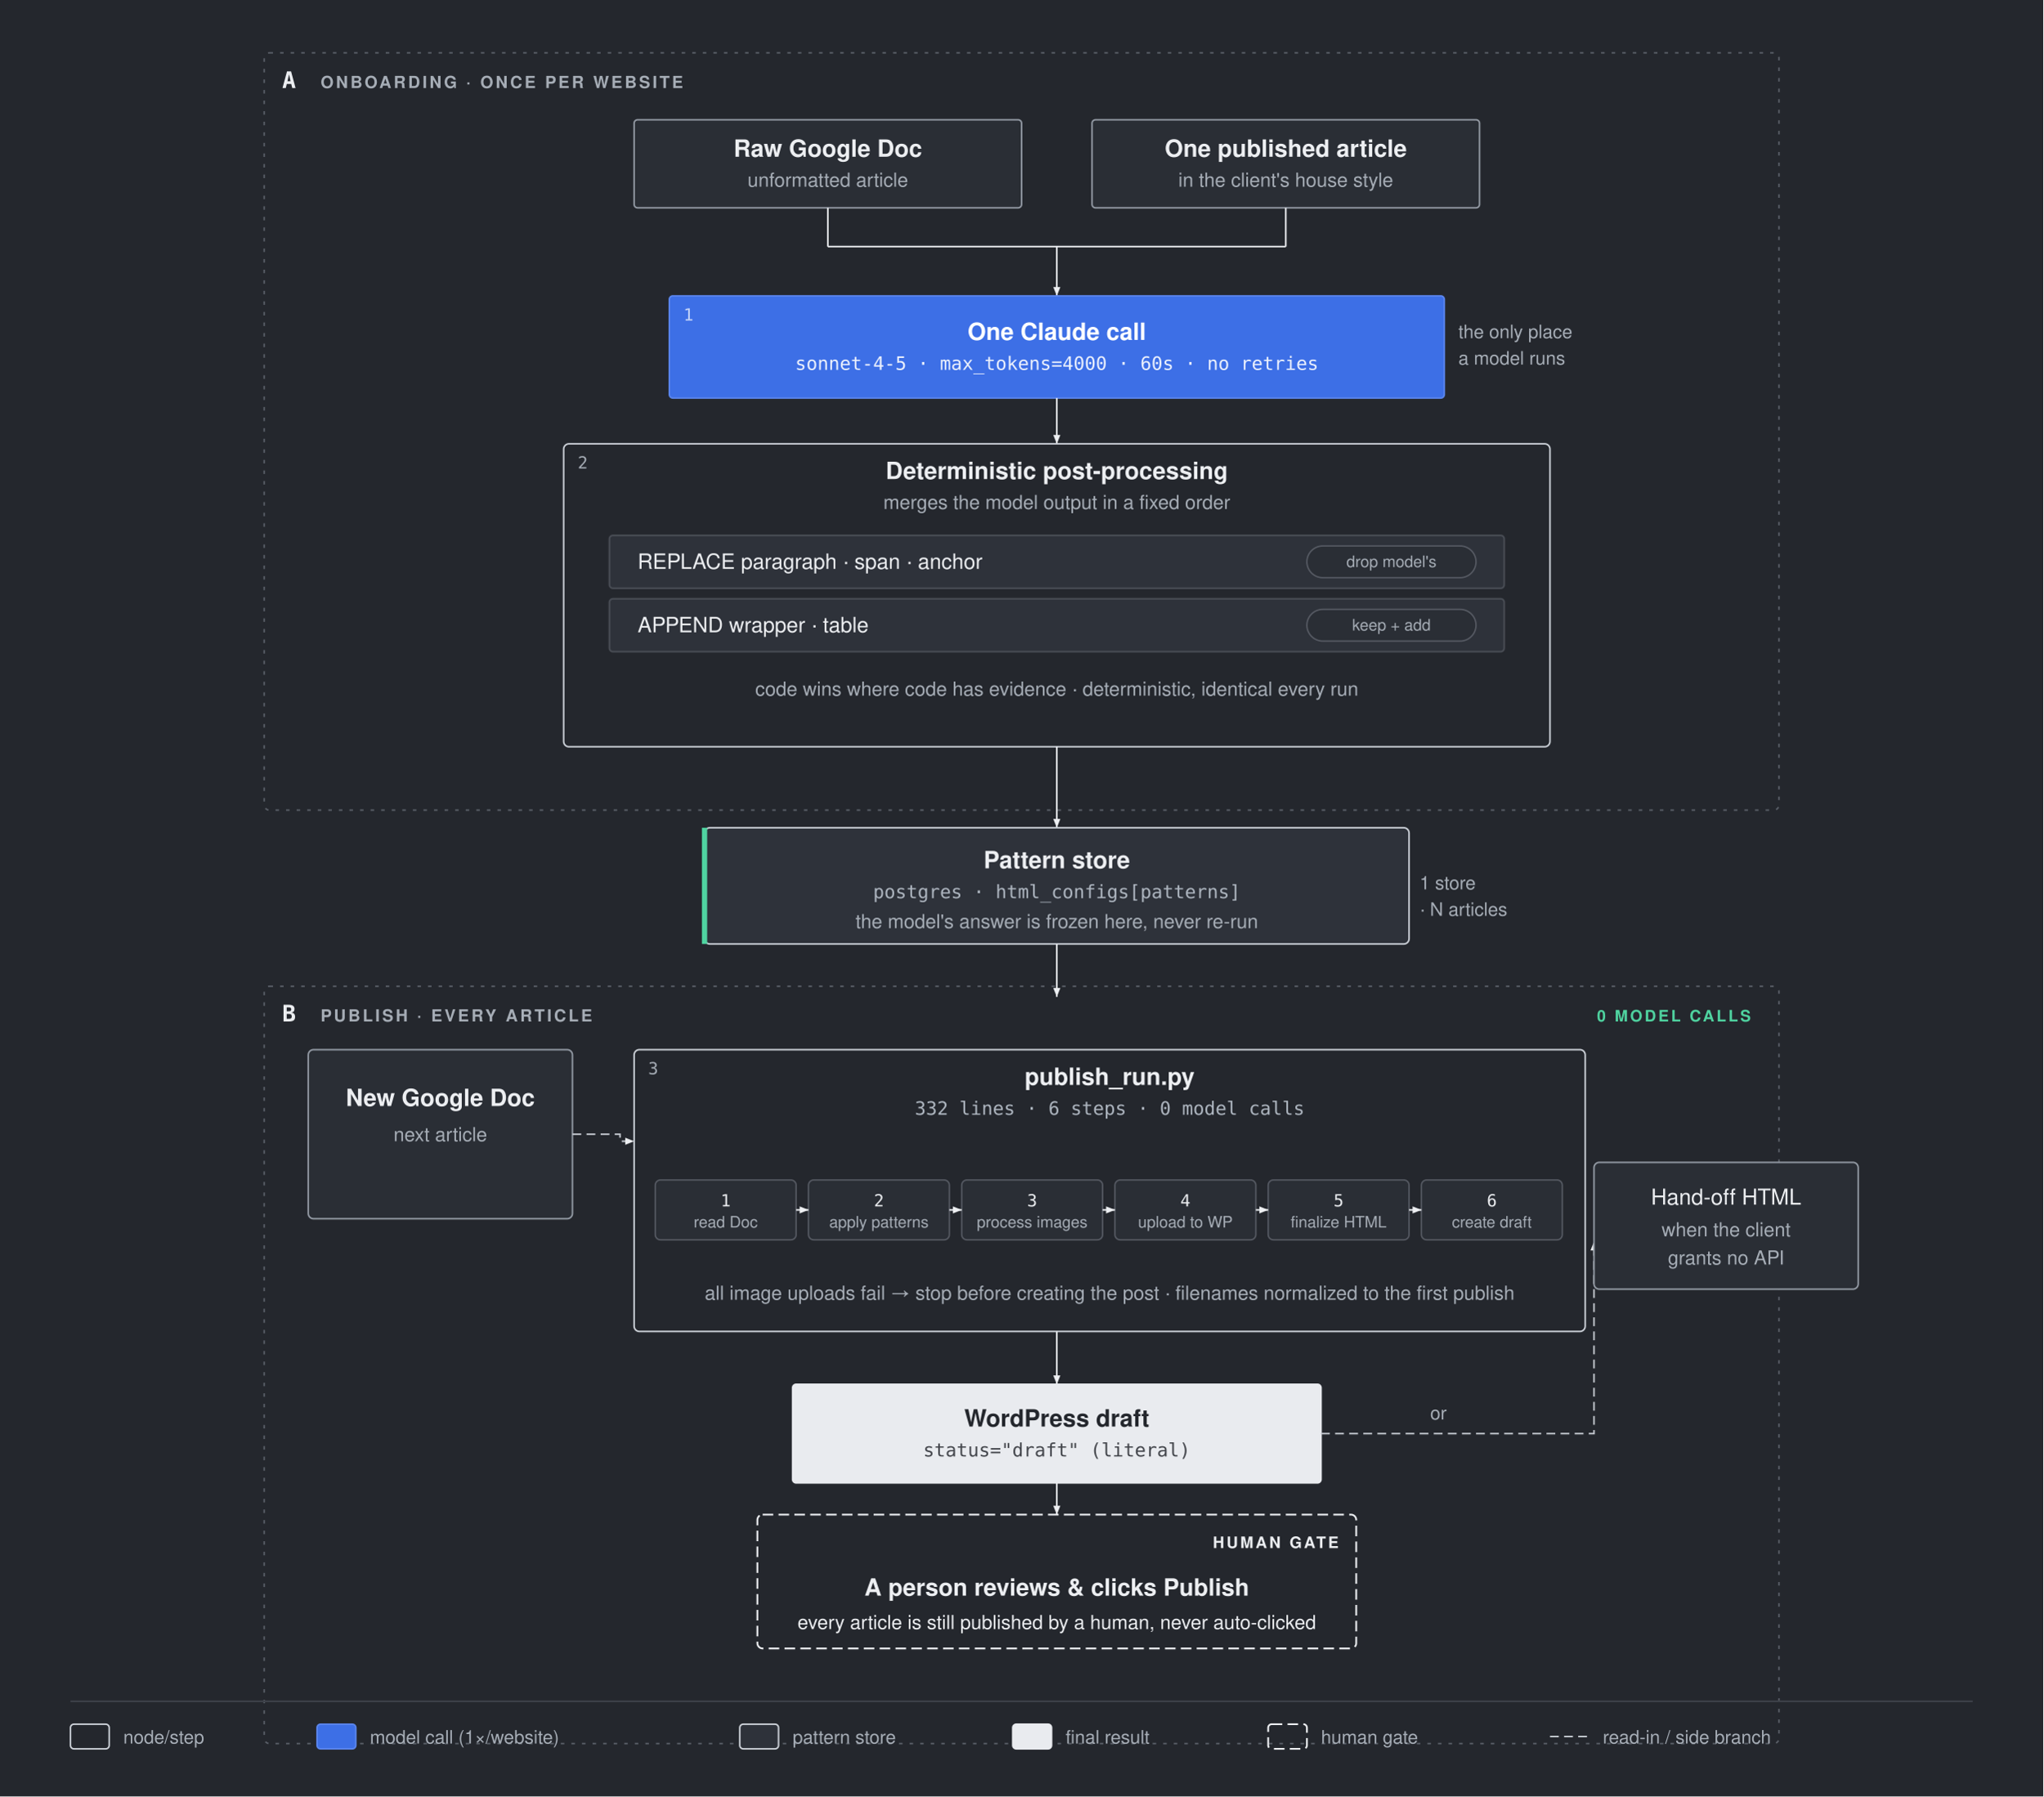
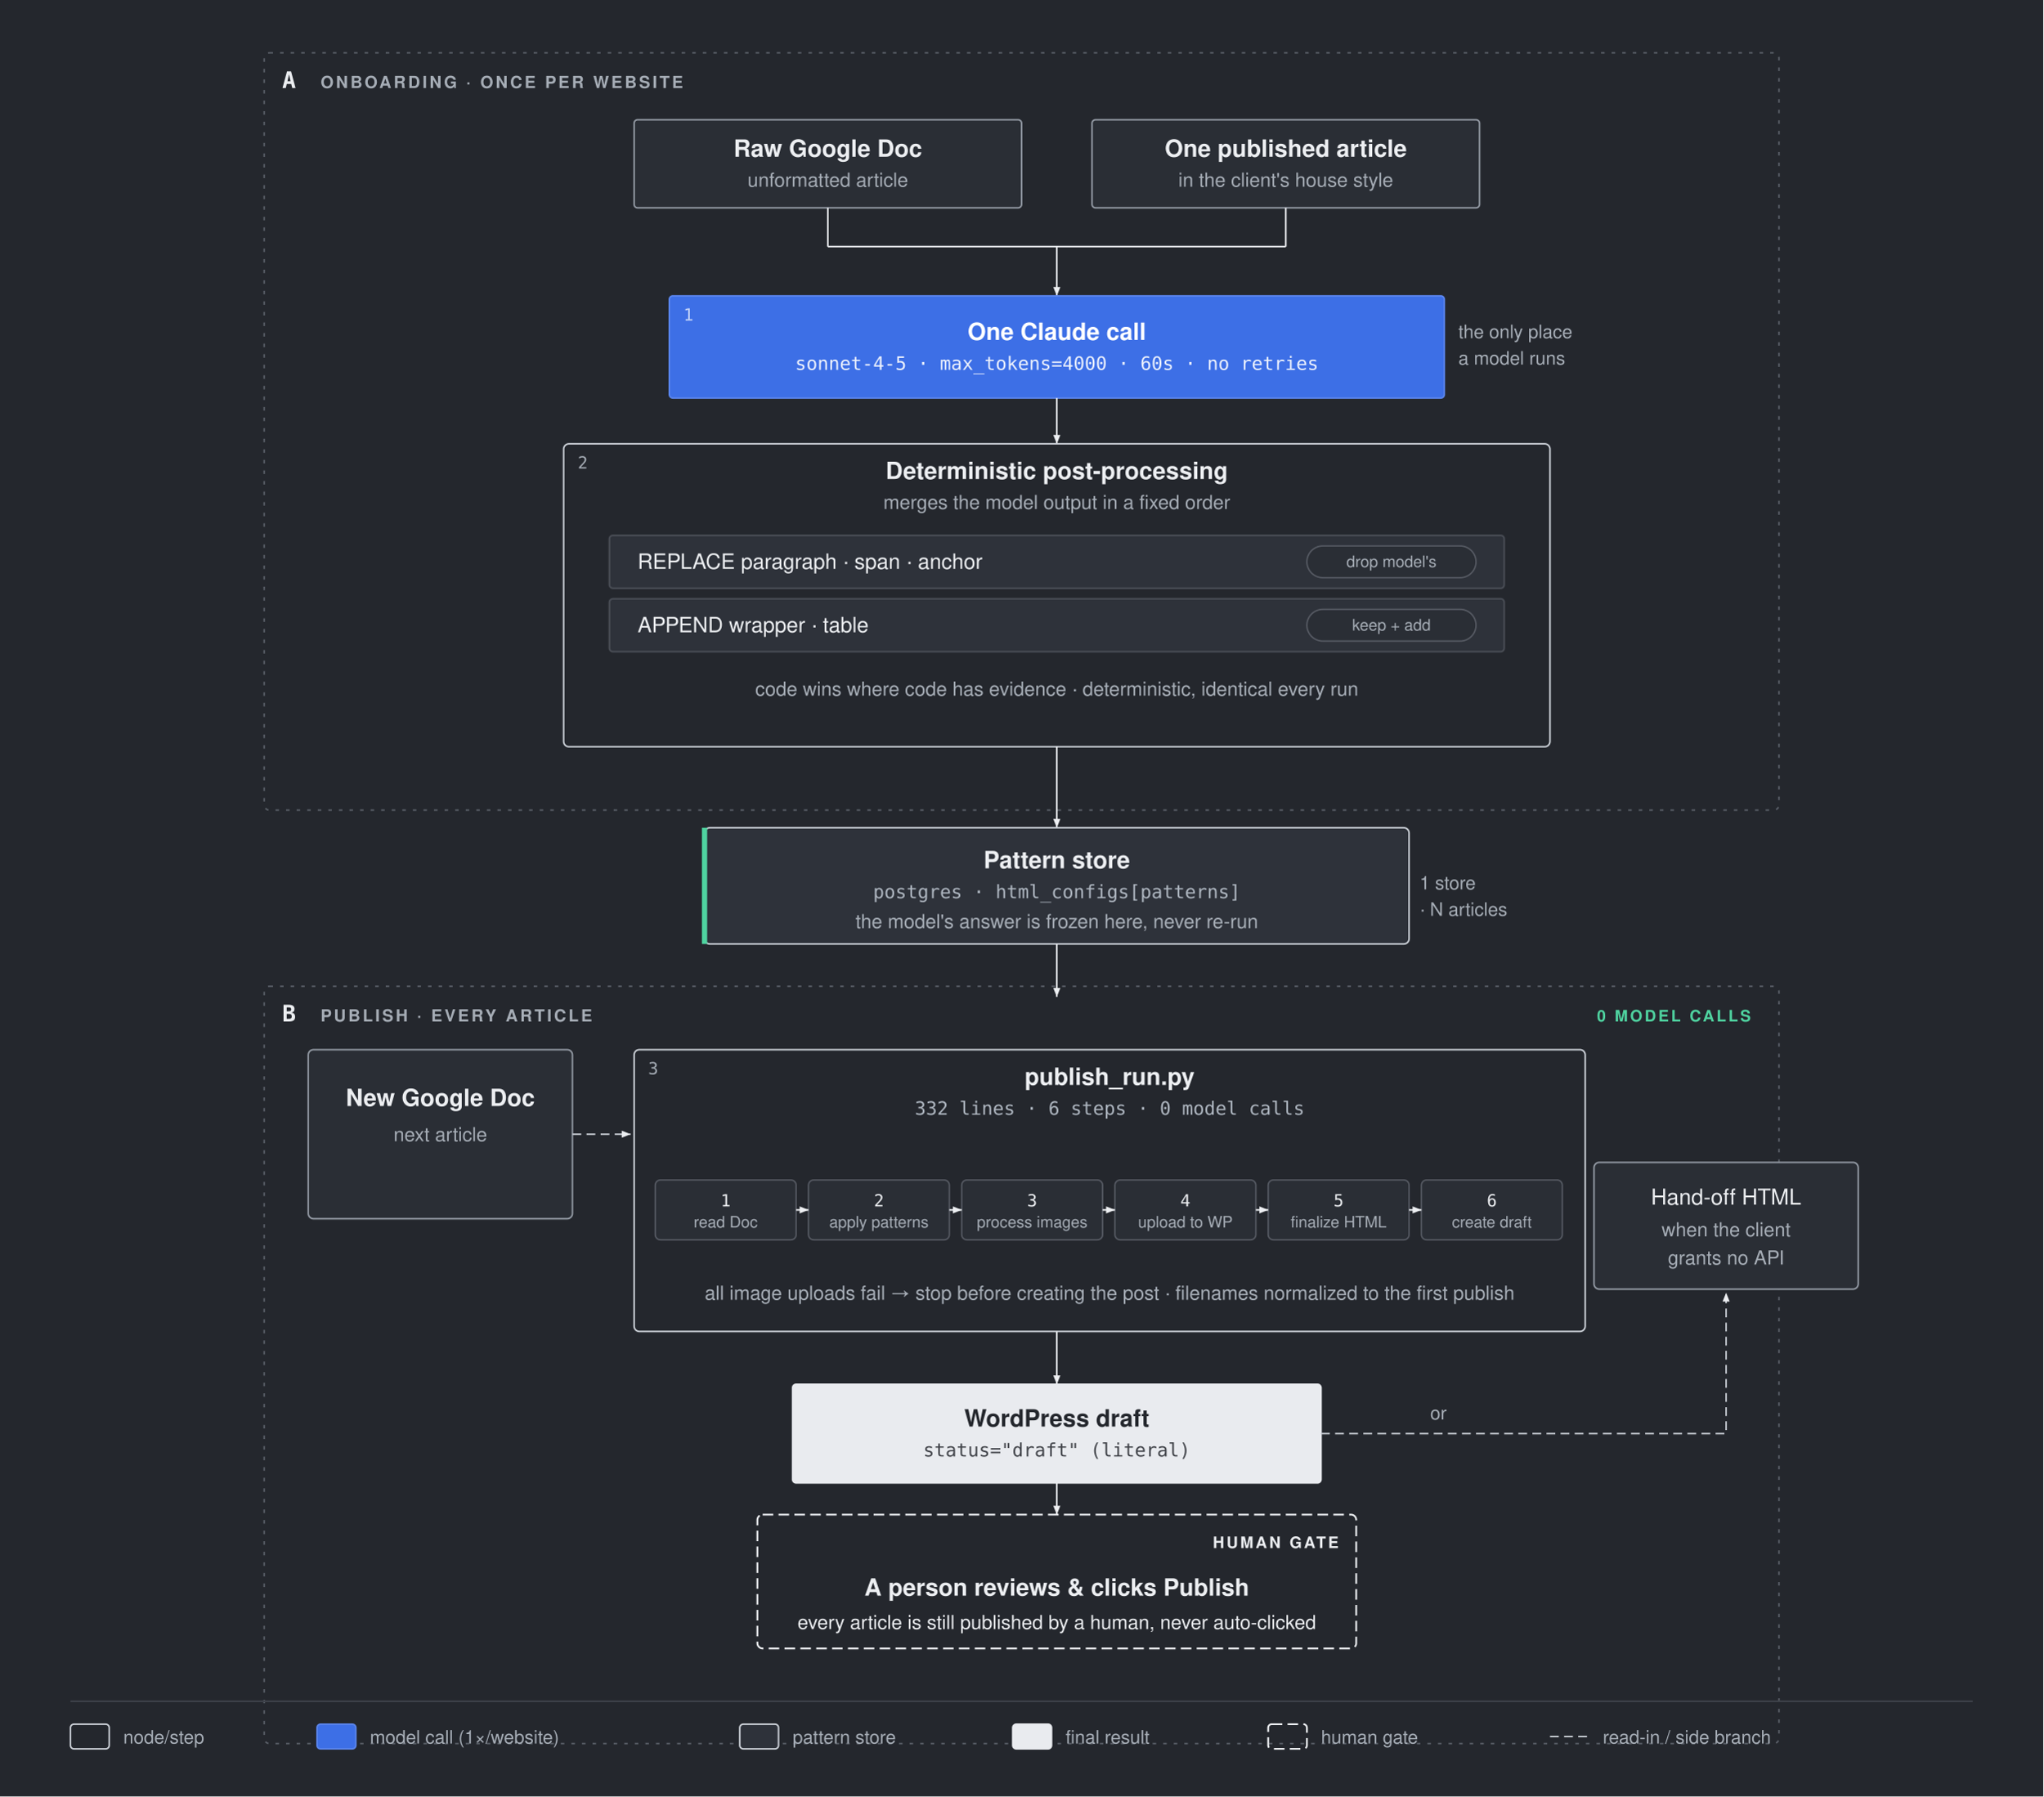
<svg xmlns="http://www.w3.org/2000/svg" viewBox="0 0 1160 1020" width="1160" height="1020" role="img" aria-label="Publishing agent architecture: one onboarding model call, frozen pattern store, zero-model publish">
  <style>
      text{font-family:'Helvetica Neue',Helvetica,Arial,sans-serif}
      .n{fill:#24272D;stroke:#CBD0D7;stroke-width:.9}
      .sunk{fill:#2E323A;stroke:#CBD0D7;stroke-width:.9}
      .in{fill:#2A2E35;stroke:#9198A2;stroke-width:.9}
      .tot{fill:#E9EBEF;stroke:#E9EBEF;stroke-width:.9}
      .ai{fill:#3D6FE6;stroke:#5A85EC;stroke-width:.9}
      .row{fill:#2E323A;stroke:#474B53;stroke-width:1}
      .chip{fill:#2A2E35;stroke:#565A63;stroke-width:.8}
      .ln{stroke:#ECEEF1;stroke-width:.9;fill:none}
      .lnv{stroke:#C2C7CE;stroke-width:.9;stroke-dasharray:5 3;fill:none}
      .rule{stroke:#3C4048;stroke-width:1}
      .lbb{font-size:13.5px;font-weight:700;fill:#ECEEF1;text-anchor:middle}
      .lb{font-size:12.5px;fill:#ECEEF1;text-anchor:middle}
      .lbs{font-size:11px;fill:#A6ADB6;text-anchor:middle}
      .lbl{font-size:12px;fill:#ECEEF1;text-anchor:start}
      .mono{font-family:'JetBrains Mono','SFMono-Regular',Consolas,monospace;font-size:10.5px;fill:#AEB6C0;text-anchor:middle}
      .lbbi{font-size:13.5px;font-weight:700;fill:#FFFFFF;text-anchor:middle}
      .toti{font-size:13.5px;font-weight:700;fill:#24272D;text-anchor:middle}
      .monoi{font-family:'JetBrains Mono','SFMono-Regular',Consolas,monospace;font-size:10.5px;fill:#FFFFFF;opacity:.9;text-anchor:middle}
      .monot{font-family:'JetBrains Mono','SFMono-Regular',Consolas,monospace;font-size:10.5px;fill:#24272D;opacity:.85;text-anchor:middle}
      .idx{font-family:'JetBrains Mono','SFMono-Regular',Consolas,monospace;font-size:9.5px;fill:#A6ADB6;text-anchor:start}
      .idxi{font-family:'JetBrains Mono','SFMono-Regular',Consolas,monospace;font-size:9.5px;fill:#FFFFFF;opacity:.7;text-anchor:start}
      .band{fill:none;stroke:#585D66;stroke-width:.9;stroke-dasharray:2 4}
      .bandn{font-family:'JetBrains Mono','SFMono-Regular',Consolas,monospace;font-size:13px;font-weight:700;fill:#ECEEF1;text-anchor:end}
      .bandt{font-family:'Helvetica Neue',Helvetica,Arial,sans-serif;font-size:9.5px;font-weight:600;letter-spacing:.14em;fill:#A6ADB6}
      .gate{fill:none;stroke:#ECEEF1;stroke-width:1;stroke-dasharray:6 3}
      .gatet{font-family:'Helvetica Neue',Helvetica,Arial,sans-serif;font-size:9px;font-weight:700;letter-spacing:.14em;fill:#ECEEF1}
      .edge1{font-size:10.5px;fill:#A6ADB6;text-anchor:start}
      .ct{font-family:'Helvetica Neue',Helvetica,Arial,sans-serif;font-size:9px;fill:#A6ADB6;text-anchor:middle}
      .cti{font-family:'JetBrains Mono','SFMono-Regular',Consolas,monospace;font-size:9.5px;fill:#ECEEF1;text-anchor:middle}
    </style>
  <rect x="0" y="0" width="1160" height="1020" fill="#24272D" />
  <defs>
    <marker id="ah" viewBox="0 0 10 10" refX="9" refY="5" markerWidth="6.2" markerHeight="6.2" orient="auto-start-reverse">
      <path d="M0,1.4 L9,5 L0,8.6 z" fill="#ECEEF1" />
    </marker>
  </defs>
  <rect class="band" x="150" y="30" width="860" height="430" rx="3" />
  <text class="bandn" x="168" y="50">A</text>
  <text class="bandt" x="182" y="50">ONBOARDING · ONCE PER WEBSITE</text>
  <rect class="in" x="360" y="68" width="220" height="50" rx="2" />
  <text class="lbb" x="470.0" y="89.0">Raw Google Doc</text>
  <text class="lbs" x="470.0" y="106.0">unformatted article</text>
  <rect class="in" x="620" y="68" width="220" height="50" rx="2" />
  <text class="lbb" x="730.0" y="89.0">One published article</text>
  <text class="lbs" x="730.0" y="106.0">in the client's house style</text>
  <line class="ln" x1="470" y1="118" x2="470" y2="140" />
  <line class="ln" x1="730" y1="118" x2="730" y2="140" />
  <line class="ln" x1="470" y1="140" x2="730" y2="140" />
  <line class="ln" x1="600" y1="140" x2="600" y2="168" marker-end="url(#ah)" />
  <rect class="ai" x="380" y="168" width="440" height="58" rx="2" />
  <text class="idxi" x="388" y="182">1</text>
  <text class="lbbi" x="600.0" y="193.0">One Claude call</text>
  <text class="monoi" x="600.0" y="210.0">sonnet-4-5 · max_tokens=4000 · 60s · no retries</text>
  <text class="edge1" x="828" y="192" text-anchor="start">the only place</text>
  <text class="edge1" x="828" y="207" text-anchor="start">a model runs</text>
  <line class="ln" x1="600" y1="226" x2="600" y2="252" marker-end="url(#ah)" />
  <rect class="n" x="320" y="252" width="560" height="172" rx="3" />
  <text class="idx" x="328" y="266">2</text>
  <text class="lbb" x="600" y="272">Deterministic post-processing</text>
  <text class="lbs" x="600" y="289">merges the model output in a fixed order</text>
  <rect class="row" x="346" y="304" width="508" height="30" rx="2" />
  <text class="lbl" x="362" y="323">REPLACE   paragraph · span · anchor</text>
  <rect class="chip" x="742" y="310" width="96" height="18" rx="9" />
  <text class="ct" x="790" y="322">drop model's</text>
  <rect class="row" x="346" y="340" width="508" height="30" rx="2" />
  <text class="lbl" x="362" y="359">APPEND   wrapper · table</text>
  <rect class="chip" x="742" y="346" width="96" height="18" rx="9" />
  <text class="ct" x="790" y="358">keep + add</text>
  <text class="lbs" x="600" y="395">code wins where code has evidence · deterministic, identical every run</text>
  <line class="ln" x1="600" y1="424" x2="600" y2="470" marker-end="url(#ah)" />
  <rect class="sunk" x="400" y="470" width="400" height="66" rx="3" />
  <line x1="400" y1="470" x2="400" y2="536" stroke="#4FD3A0" stroke-width="3" />
  <text class="lbb" x="600" y="493">Pattern store</text>
  <text class="mono" x="600" y="510">postgres · html_configs[patterns]</text>
  <text class="lbs" x="600" y="527">the model's answer is frozen here, never re-run</text>
  <text class="edge1" x="806" y="505" text-anchor="start">1 store</text>
  <text class="edge1" x="806" y="520" text-anchor="start">· N articles</text>
  <line class="ln" x1="600" y1="536" x2="600" y2="566" marker-end="url(#ah)" />
  <rect class="band" x="150" y="560" width="860" height="430" rx="3" />
  <text class="bandn" x="168" y="580">B</text>
  <text class="bandt" x="182" y="580">PUBLISH · EVERY ARTICLE</text>
  <text x="994" y="580" font-family="'Helvetica Neue',Helvetica,Arial,sans-serif" font-size="9px" letter-spacing="0.14em" font-weight="700" fill="#4FD3A0" text-anchor="end">0 MODEL CALLS</text>
  <rect class="in" x="175" y="596" width="150" height="96" rx="3" />
  <text class="lbb" x="250" y="628">New Google Doc</text>
  <text class="lbs" x="250" y="648">next article</text>
-   <path class="lnv" d="M325,644 H352 V648 H360" marker-end="url(#ah)" />
+   <path class="lnv" d="M325,644 H358" marker-end="url(#ah)" />
  <rect class="n" x="360" y="596" width="540" height="160" rx="3" />
  <text class="idx" x="368" y="610">3</text>
  <text class="lbb" x="630" y="616">publish_run.py</text>
  <text class="mono" x="630" y="633">332 lines · 6 steps · 0 model calls</text>
  <rect class="chip" x="372" y="670" width="80" height="34" rx="3" />
  <text class="cti" x="412.0" y="685">1</text>
  <text class="ct" x="412.0" y="697">read Doc</text>
  <rect class="chip" x="459" y="670" width="80" height="34" rx="3" />
  <text class="cti" x="499.0" y="685">2</text>
  <text class="ct" x="499.0" y="697">apply patterns</text>
  <line class="ln" x1="452" y1="687" x2="459" y2="687" marker-end="url(#ah)" />
  <rect class="chip" x="546" y="670" width="80" height="34" rx="3" />
  <text class="cti" x="586.0" y="685">3</text>
  <text class="ct" x="586.0" y="697">process images</text>
  <line class="ln" x1="539" y1="687" x2="546" y2="687" marker-end="url(#ah)" />
  <rect class="chip" x="633" y="670" width="80" height="34" rx="3" />
  <text class="cti" x="673.0" y="685">4</text>
  <text class="ct" x="673.0" y="697">upload to WP</text>
  <line class="ln" x1="626" y1="687" x2="633" y2="687" marker-end="url(#ah)" />
  <rect class="chip" x="720" y="670" width="80" height="34" rx="3" />
  <text class="cti" x="760.0" y="685">5</text>
  <text class="ct" x="760.0" y="697">finalize HTML</text>
  <line class="ln" x1="713" y1="687" x2="720" y2="687" marker-end="url(#ah)" />
  <rect class="chip" x="807" y="670" width="80" height="34" rx="3" />
  <text class="cti" x="847.0" y="685">6</text>
  <text class="ct" x="847.0" y="697">create draft</text>
  <line class="ln" x1="800" y1="687" x2="807" y2="687" marker-end="url(#ah)" />
  <text class="lbs" x="630" y="738">all image uploads fail → stop before creating the post · filenames normalized to the first publish</text>
  <line class="ln" x1="600" y1="756" x2="600" y2="786" marker-end="url(#ah)" />
  <rect class="tot" x="450" y="786" width="300" height="56" rx="2" />
  <text class="toti" x="600.0" y="810.0">WordPress draft</text>
  <text class="monot" x="600.0" y="827.0">status="draft"  (literal)</text>
-   <path class="lnv" d="M750,814 H905 V705" marker-end="url(#ah)" />
+   <path class="lnv" d="M750,814 H980 V734" marker-end="url(#ah)" />
  <rect class="in" x="905" y="660" width="150" height="72" rx="3" />
  <text class="lb" x="980" y="684">Hand-off HTML</text>
  <text class="lbs" x="980" y="702">when the client</text>
  <text class="lbs" x="980" y="718">grants no API</text>
  <text class="edge1" x="812" y="806">or</text>
  <line class="ln" x1="600" y1="842" x2="600" y2="860" marker-end="url(#ah)" />
  <rect class="gate" x="430" y="860" width="340" height="76" rx="3" />
  <text class="gatet" x="760" y="879" text-anchor="end">HUMAN GATE</text>
  <text class="lbb" x="600" y="906">A person reviews &amp; clicks Publish</text>
  <text x="600" y="925" font-family="'Helvetica Neue',Helvetica,Arial,sans-serif" font-size="11px" fill="#ECEEF1" text-anchor="middle">every article is still published by a human, never auto-clicked</text>
  <line class="rule" x1="40" y1="966" x2="1120" y2="966" />
  <rect class="n" x="40" y="979" width="22" height="14" rx="2" />
  <text class="edge1" x="70" y="990" text-anchor="start">node/step</text>
  <rect class="ai" x="180" y="979" width="22" height="14" rx="2" />
  <text class="edge1" x="210" y="990" text-anchor="start">model call (1×/website)</text>
  <rect class="sunk" x="420" y="979" width="22" height="14" rx="2" />
  <text class="edge1" x="450" y="990" text-anchor="start">pattern store</text>
  <rect class="tot" x="575" y="979" width="22" height="14" rx="2" />
  <text class="edge1" x="605" y="990" text-anchor="start">final result</text>
  <rect class="gate" x="720" y="979" width="22" height="14" rx="2" />
  <text class="edge1" x="750" y="990" text-anchor="start">human gate</text>
  <line class="lnv" x1="880" y1="986" x2="902" y2="986" />
  <text class="edge1" x="910" y="990" text-anchor="start">read-in / side branch</text>
</svg>
